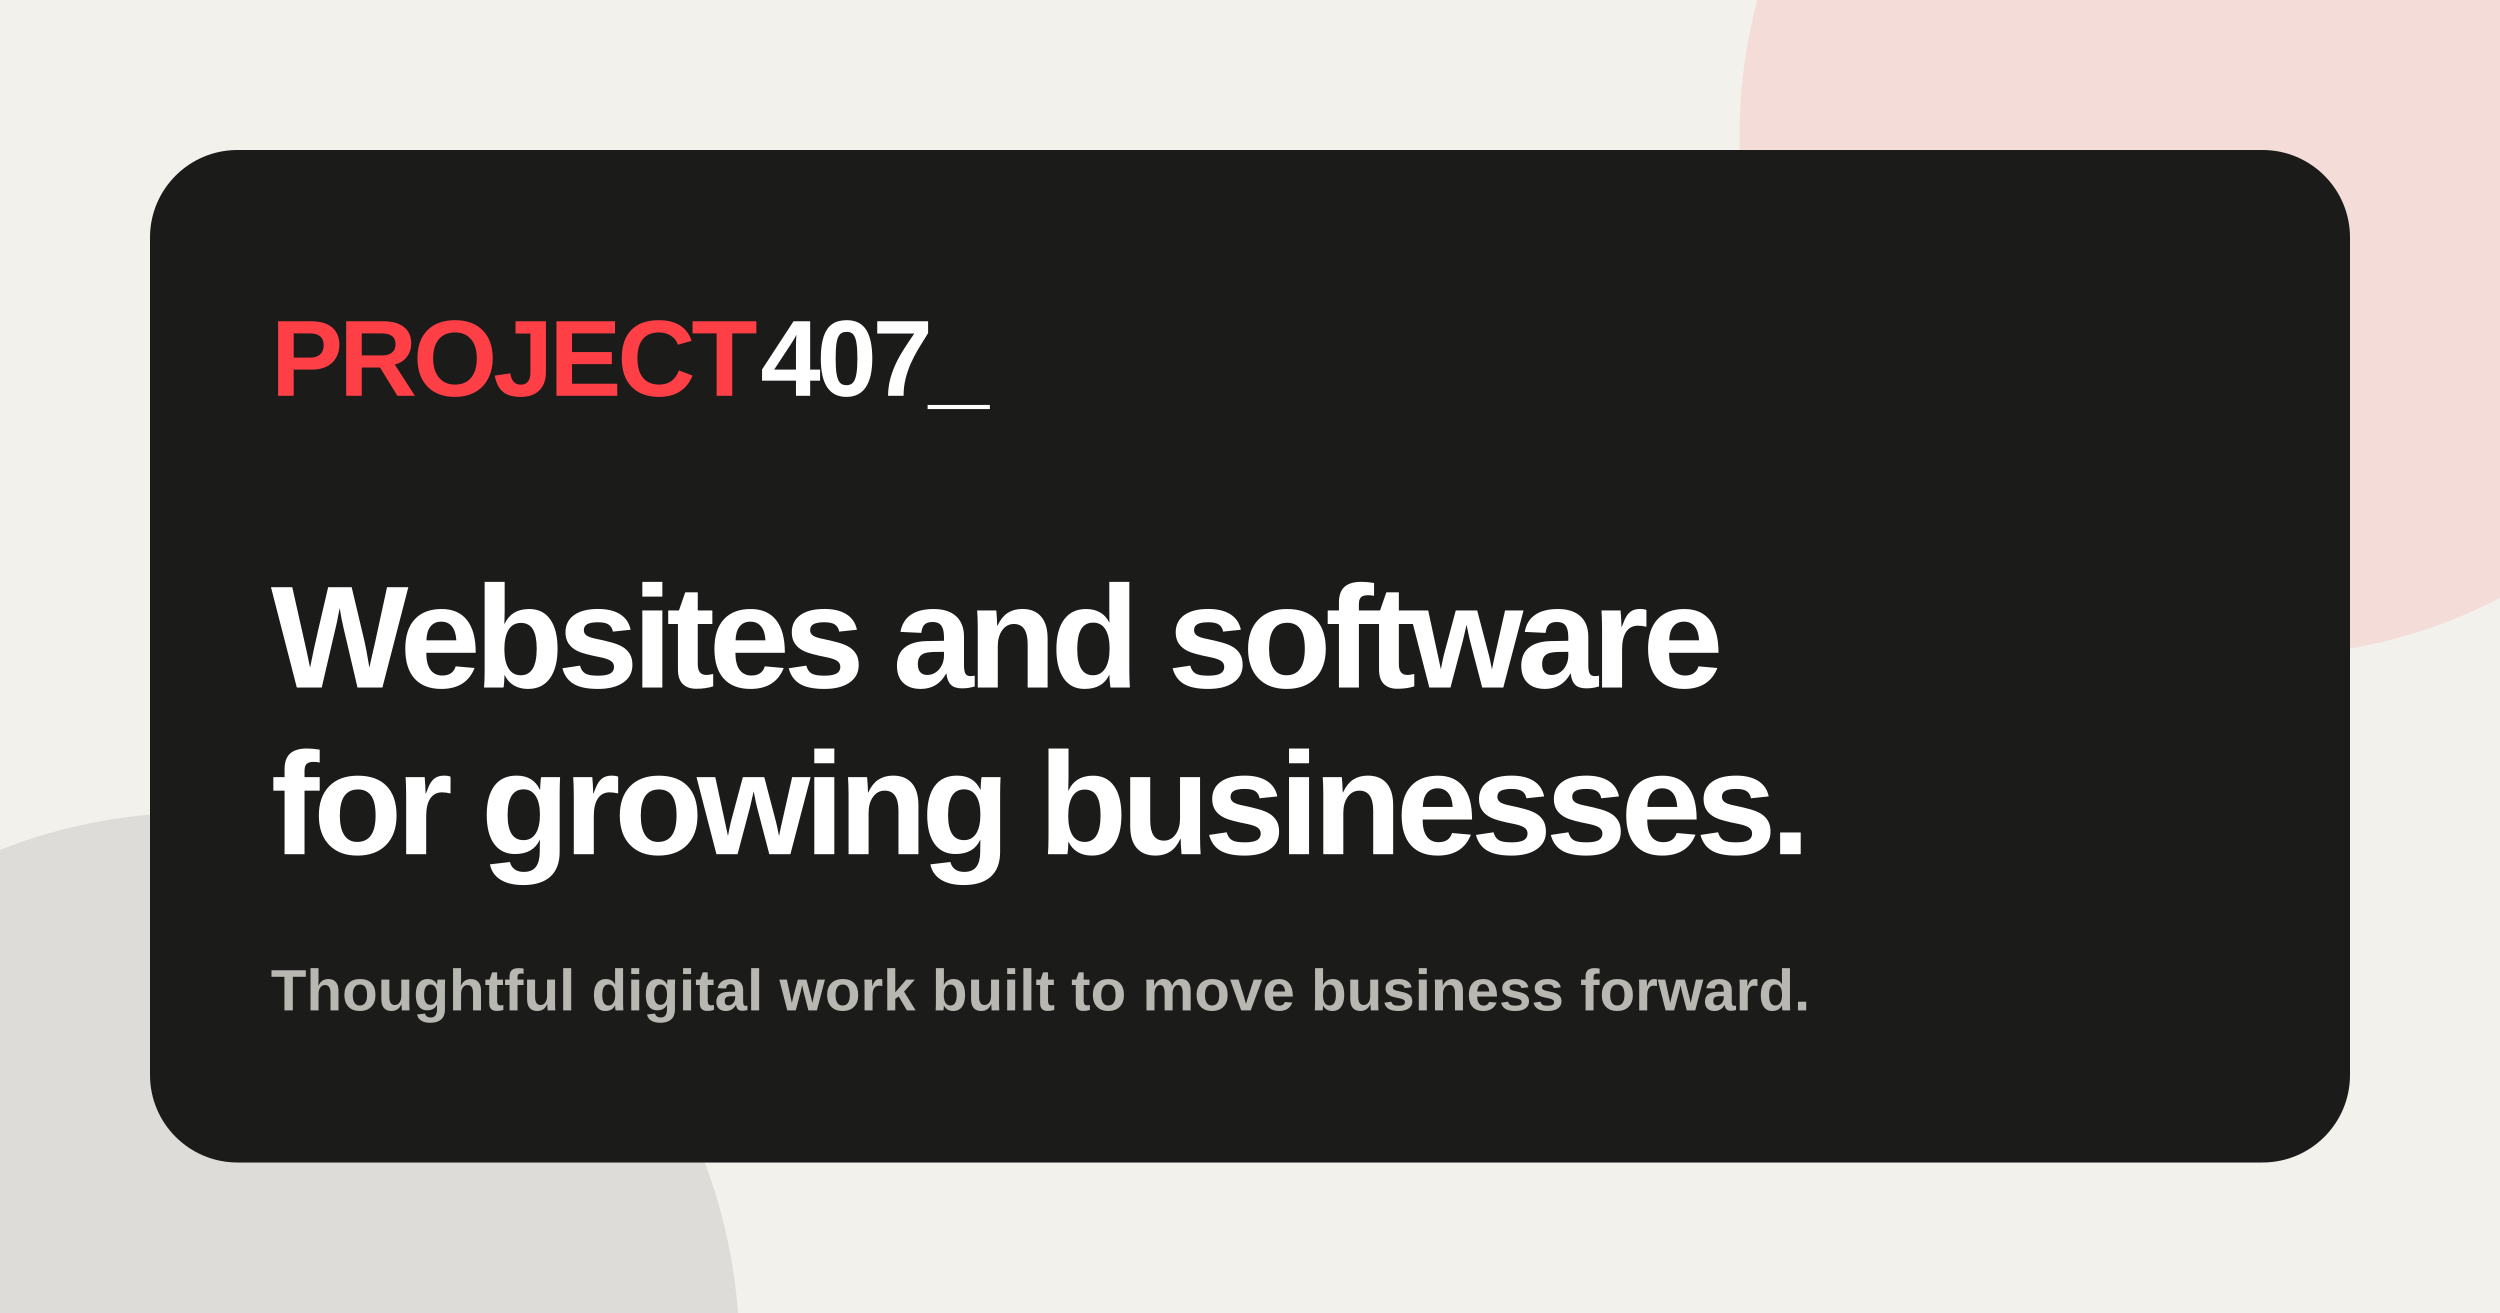
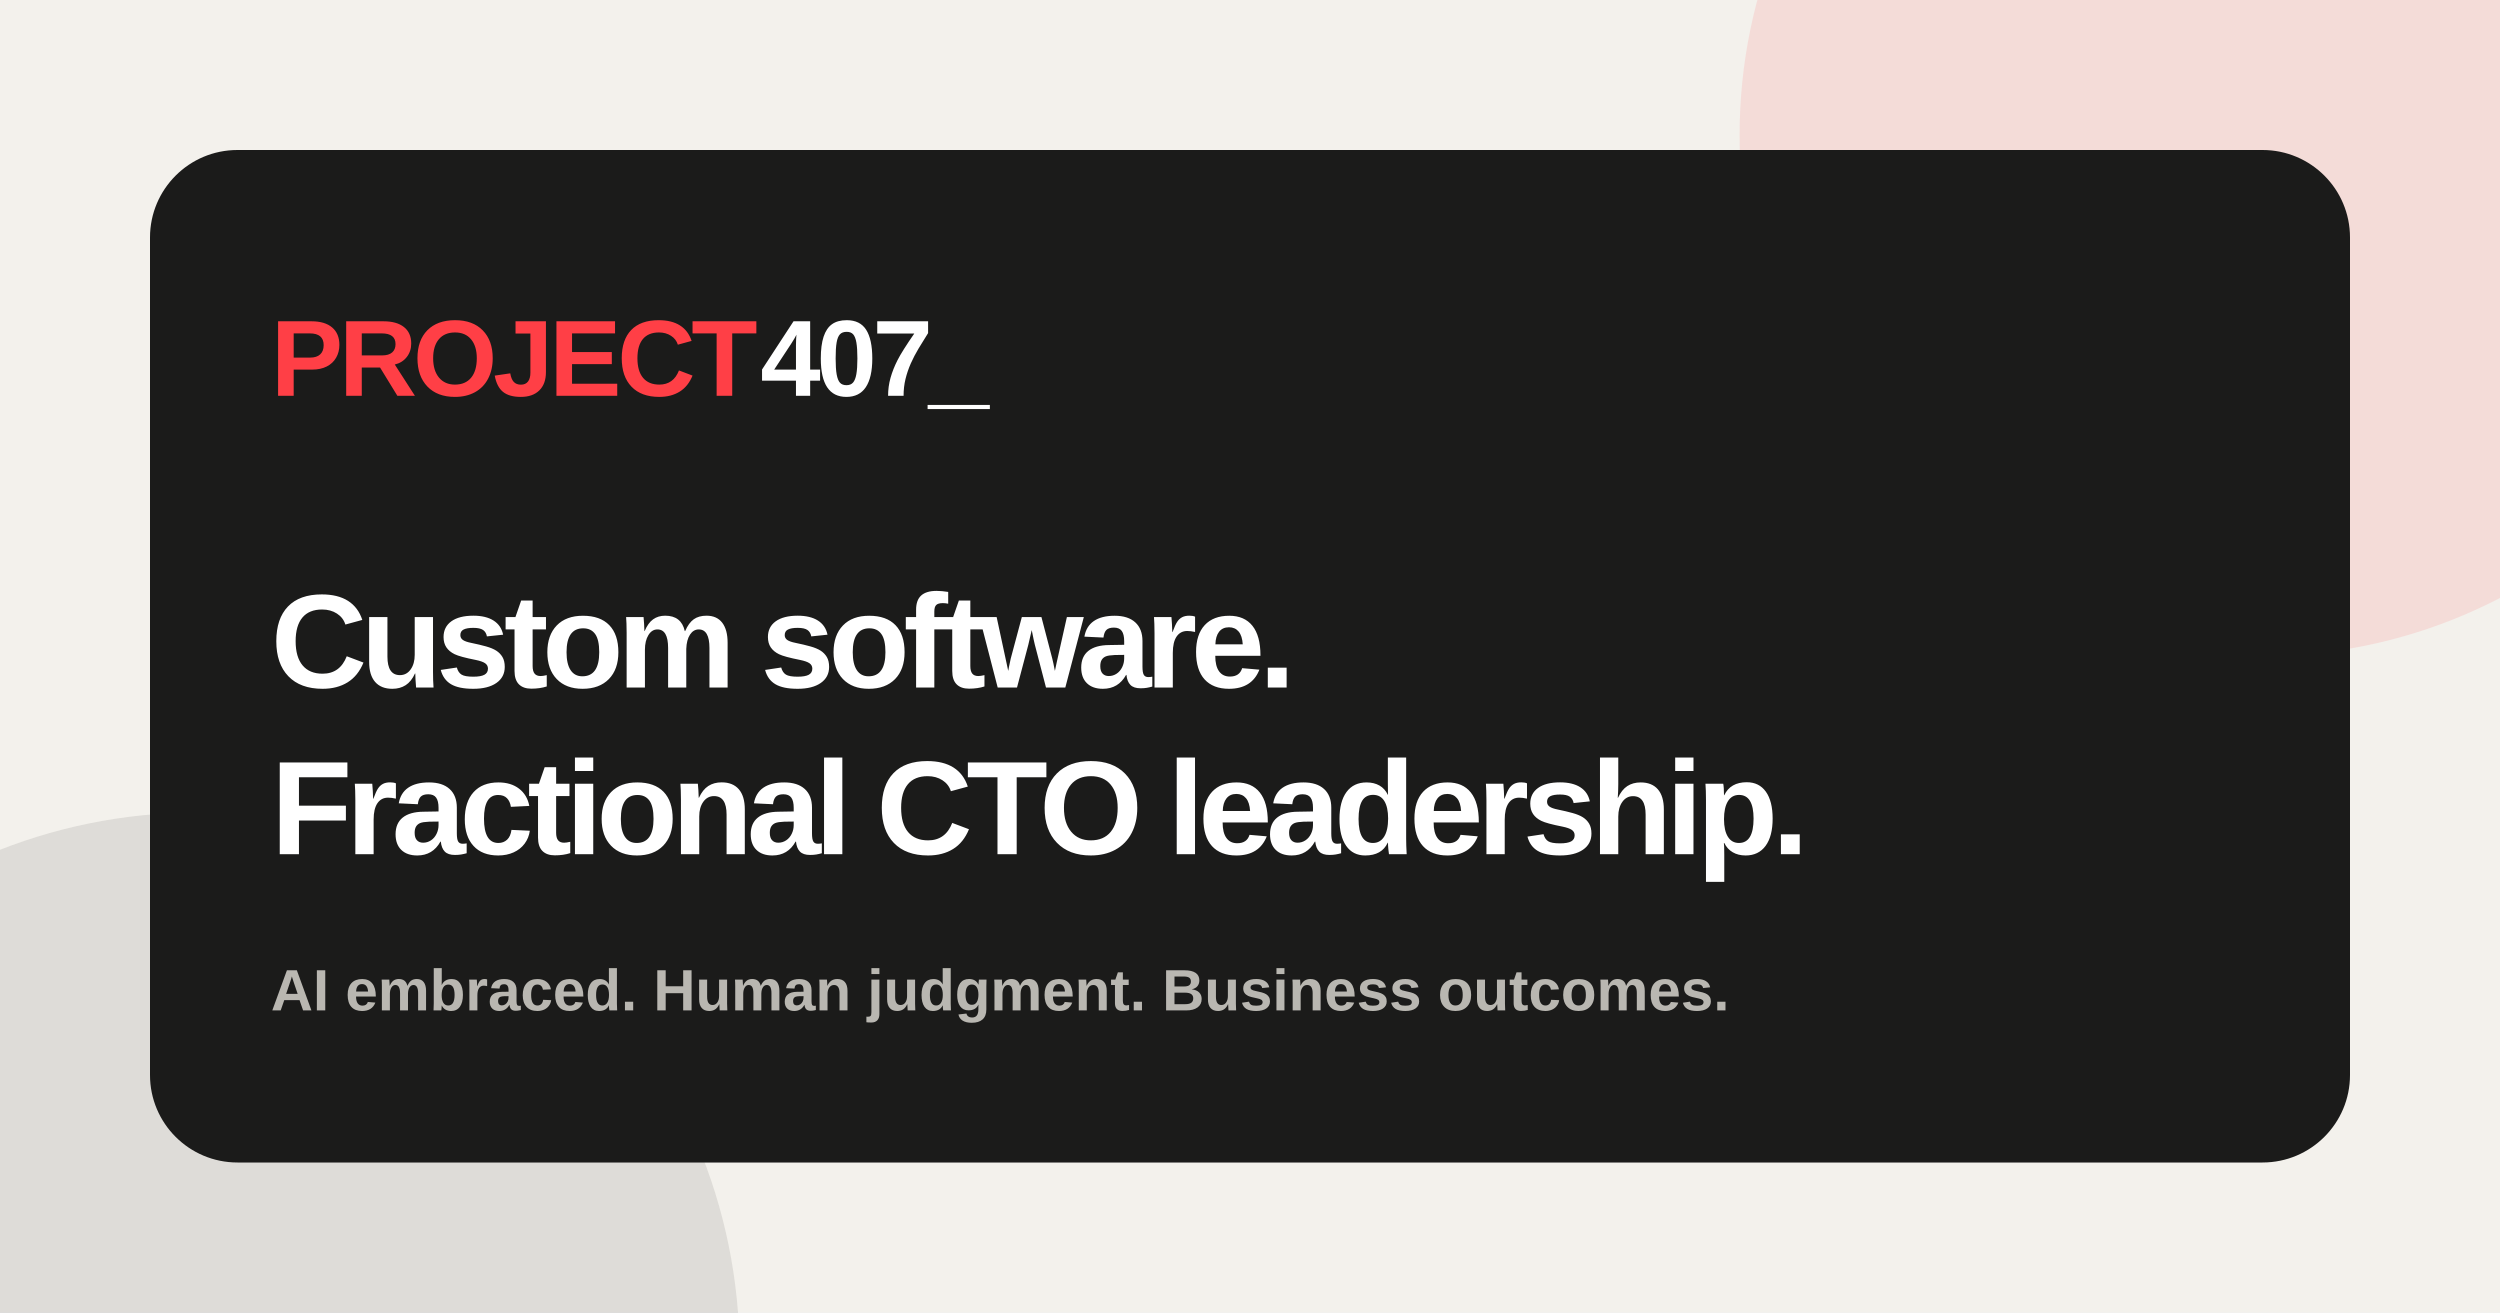
<svg xmlns="http://www.w3.org/2000/svg" width="1200" height="630" viewBox="0 0 1200 630">
  <rect width="1200" height="630" fill="#f3f1ec" />
  <circle cx="1085" cy="65" r="250" fill="#ff3f46" opacity=".12" />
  <circle cx="95" cy="650" r="260" fill="#1b1b1a" opacity=".10" />
  <rect x="72" y="72" width="1056" height="486" rx="42" fill="#1b1b1a" />
  <text x="130" y="190" fill="#ff3f46" font-family="Arial, Helvetica, sans-serif" font-size="52" font-weight="800" letter-spacing="-2">
        PROJECT
    </text>
  <text x="365" y="190" fill="#ffffff" font-family="Arial, Helvetica, sans-serif" font-size="52" font-weight="800" letter-spacing="-2">
        407_
    </text>
-   <text x="130" y="330" fill="#ffffff" font-family="Arial, Helvetica, sans-serif" font-size="70" font-weight="800" letter-spacing="-3">
-         Websites and software
+   <text x="130" y="330" fill="#ffffff" font-family="Arial, Helvetica, sans-serif" font-size="64" font-weight="800" letter-spacing="-3">
+         Custom software.
    </text>
-   <text x="130" y="410" fill="#ffffff" font-family="Arial, Helvetica, sans-serif" font-size="70" font-weight="800" letter-spacing="-3">
-         for growing businesses.
+   <text x="130" y="410" fill="#ffffff" font-family="Arial, Helvetica, sans-serif" font-size="64" font-weight="800" letter-spacing="-3">
+         Fractional CTO leadership.
    </text>
  <text x="130" y="485" fill="#b9b7b1" font-family="Arial, Helvetica, sans-serif" font-size="28" font-weight="600">
-         Thoughtful digital work built to move business forward.
+         AI embraced. Human judgment. Business outcomes.
    </text>
</svg>
